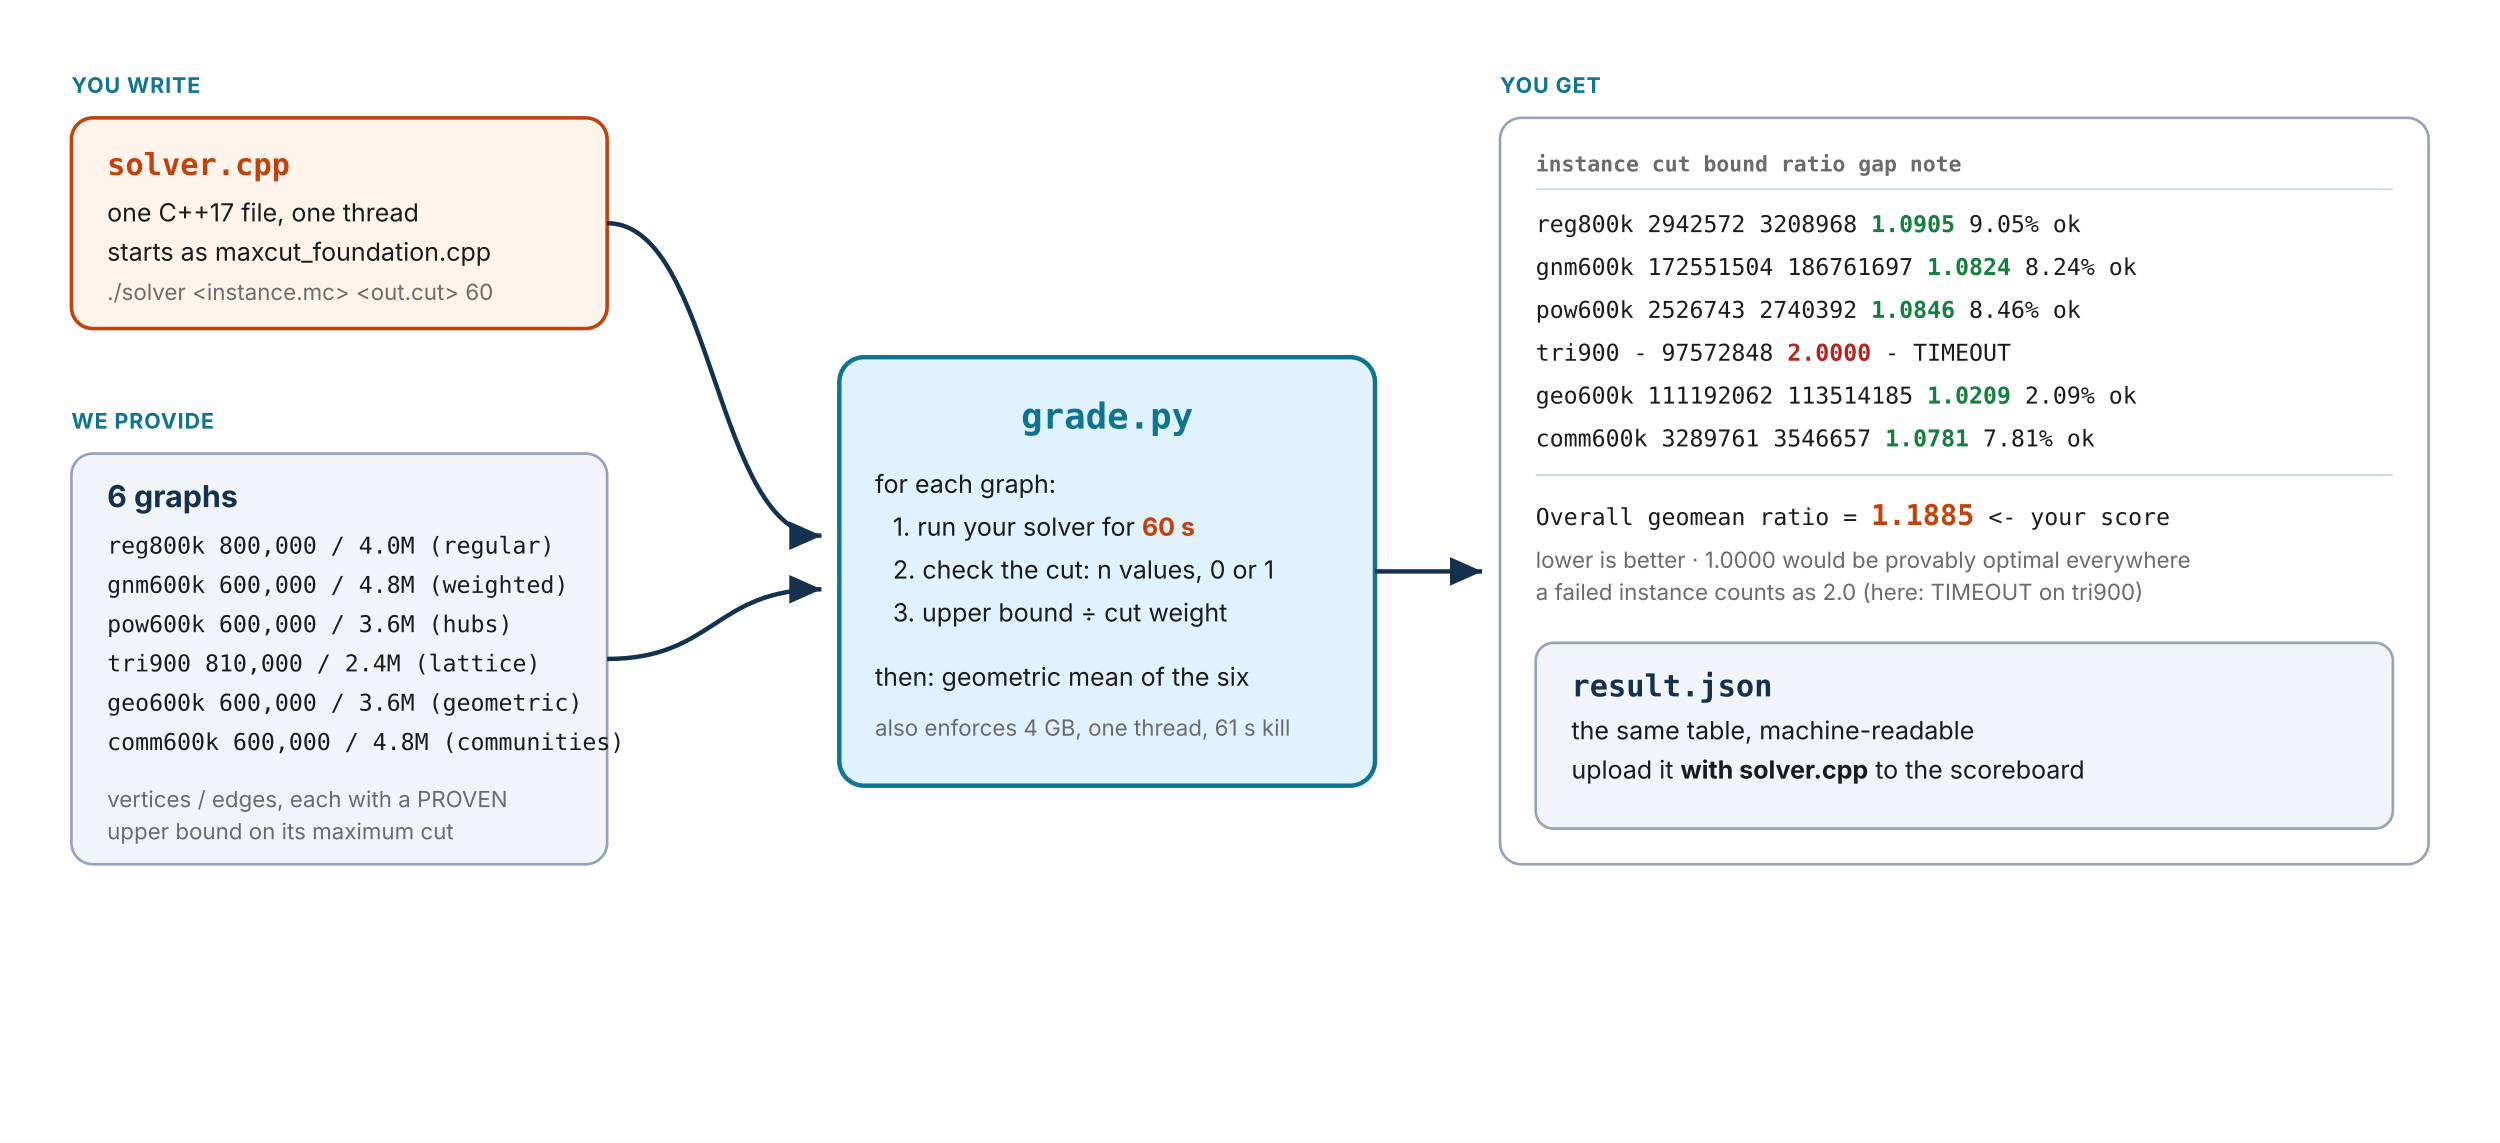
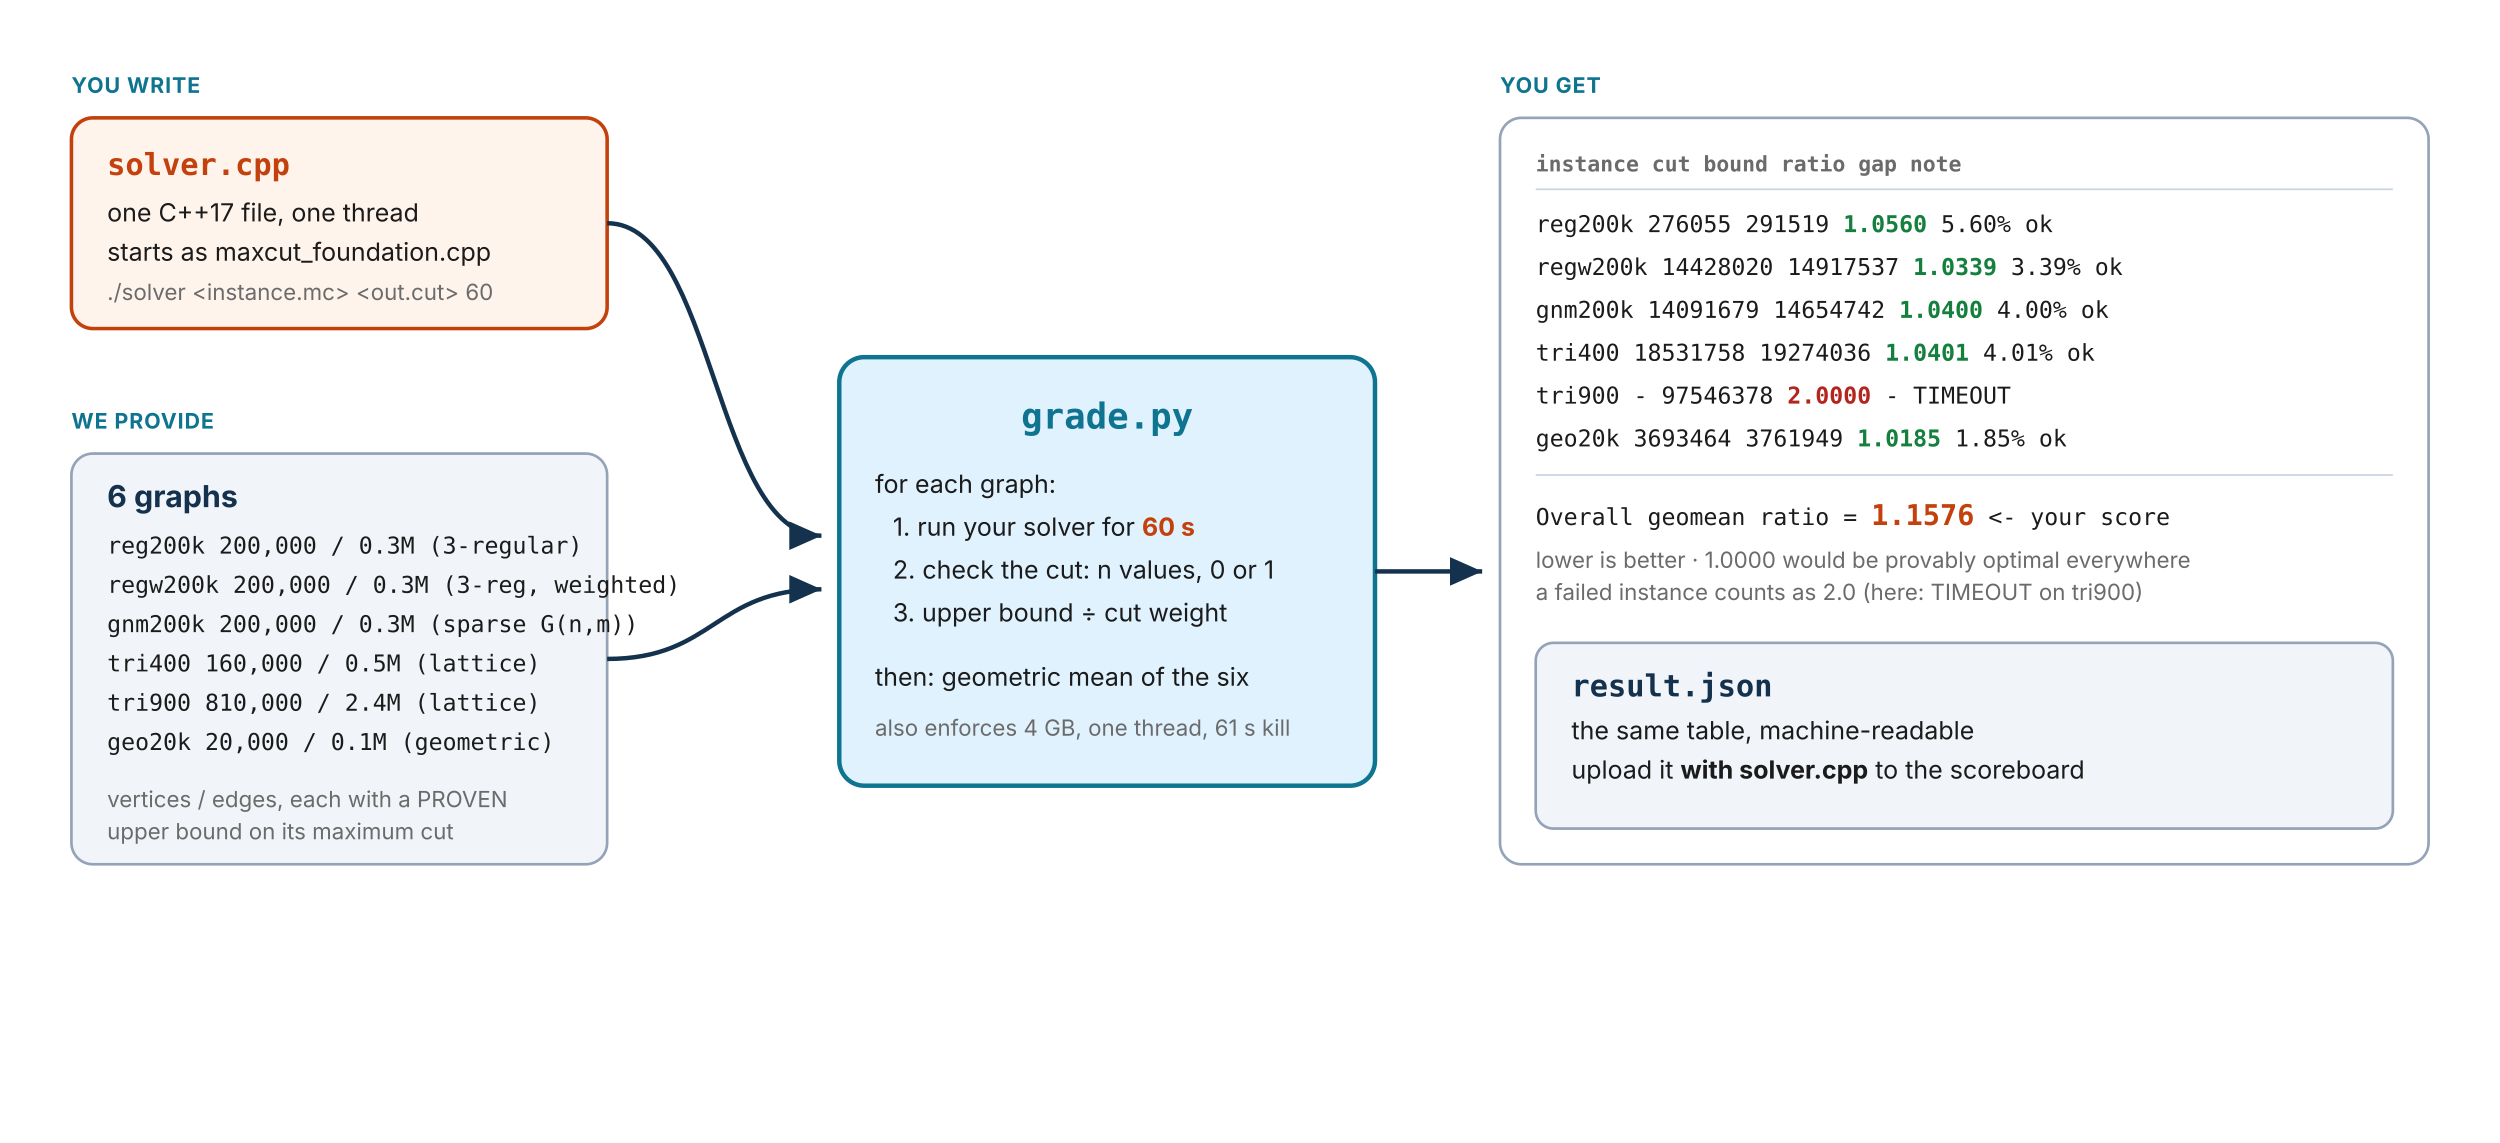
<svg xmlns="http://www.w3.org/2000/svg" viewBox="0 0 1400 640" width="1400" height="640" role="img" aria-labelledby="t d">
  <defs>
    <marker id="ar" viewBox="0 0 10 10" refX="9" refY="5" markerWidth="8" markerHeight="8" orient="auto-start-reverse">
      <path d="M0,1 L9,5 L0,9 z" fill="#14324D" />
    </marker>
  </defs>
  <style>
    .s  { font-family:"Inter","Helvetica Neue",Helvetica,Arial,sans-serif; }
    .m  { font-family:"SF Mono",Menlo,Consolas,"DejaVu Sans Mono",monospace; }
    .h  { font-size:17px; font-weight:700; fill:#14324D; }
    .b  { font-size:14px; fill:#1B1B1B; }
    .sm { font-size:12.5px; fill:#6B6B6B; }
    .lbl{ font-size:12px; font-weight:700; fill:#0E7490; letter-spacing:0.5px; }
    .tt { font-size:13px; fill:#1B1B1B; }
    .th { font-size:12px; font-weight:700; fill:#6B6B6B; }
    .acc{ fill:#C2410C; font-weight:700; }
    .good{ fill:#15803D; font-weight:700; }
    .bad{ fill:#B3261E; font-weight:700; }
  </style>
  <rect width="1400" height="640" fill="#ffffff" />
  <text x="40" y="52" class="s lbl">YOU WRITE</text>
  <rect x="40" y="66" width="300" height="118" rx="12" fill="#FFF4EC" stroke="#C2410C" stroke-width="2" />
  <text x="60" y="98" class="m h" style="fill:#C2410C">solver.cpp</text>
  <text x="60" y="124" class="s b">one C++17 file, one thread</text>
  <text x="60" y="146" class="s b">starts as maxcut_foundation.cpp</text>
  <text x="60" y="168" class="s sm">./solver &lt;instance.mc&gt; &lt;out.cut&gt; 60</text>
  <text x="40" y="240" class="s lbl">WE PROVIDE</text>
  <rect x="40" y="254" width="300" height="230" rx="12" fill="#F1F5F9" stroke="#94A3B8" stroke-width="1.5" />
  <text x="60" y="284" class="s h">6 graphs</text>
-   <text x="60" y="310" class="m tt">reg800k   800,000 / 4.0M  (regular)</text>
-   <text x="60" y="332" class="m tt">gnm600k   600,000 / 4.8M  (weighted)</text>
-   <text x="60" y="354" class="m tt">pow600k   600,000 / 3.6M  (hubs)</text>
-   <text x="60" y="376" class="m tt">tri900    810,000 / 2.4M  (lattice)</text>
-   <text x="60" y="398" class="m tt">geo600k   600,000 / 3.6M  (geometric)</text>
-   <text x="60" y="420" class="m tt">comm600k  600,000 / 4.8M  (communities)</text>
+   <text x="60" y="310" class="m tt">reg200k   200,000 / 0.3M  (3-regular)</text>
+   <text x="60" y="332" class="m tt">regw200k  200,000 / 0.3M  (3-reg, weighted)</text>
+   <text x="60" y="354" class="m tt">gnm200k   200,000 / 0.3M  (sparse G(n,m))</text>
+   <text x="60" y="376" class="m tt">tri400    160,000 / 0.5M  (lattice)</text>
+   <text x="60" y="398" class="m tt">tri900    810,000 / 2.4M  (lattice)</text>
+   <text x="60" y="420" class="m tt">geo20k     20,000 / 0.1M  (geometric)</text>
  <text x="60" y="452" class="s sm">vertices / edges, each with a PROVEN</text>
  <text x="60" y="470" class="s sm">upper bound on its maximum cut</text>
  <path d="M340 125 C 400 125, 400 300, 460 300" fill="none" stroke="#14324D" stroke-width="2.5" marker-end="url(#ar)" />
  <path d="M340 369 C 400 369, 400 330, 460 330" fill="none" stroke="#14324D" stroke-width="2.5" marker-end="url(#ar)" />
  <rect x="470" y="200" width="300" height="240" rx="14" fill="#E0F2FE" stroke="#0E7490" stroke-width="2.5" />
  <text x="620" y="240" text-anchor="middle" class="m h" style="fill:#0E7490;font-size:20px">grade.py</text>
  <text x="490" y="276" class="s b">for each graph:</text>
  <text x="500" y="300" class="s b">1. run your solver for <tspan class="acc">60 s</tspan>
  </text>
  <text x="500" y="324" class="s b">2. check the cut: n values, 0 or 1</text>
  <text x="500" y="348" class="s b">3. upper bound ÷ cut weight</text>
  <text x="490" y="384" class="s b">then: geometric mean of the six</text>
  <text x="490" y="412" class="s sm">also enforces 4 GB, one thread, 61 s kill</text>
  <path d="M770 320 L 830 320" fill="none" stroke="#14324D" stroke-width="2.5" marker-end="url(#ar)" />
  <text x="840" y="52" class="s lbl">YOU GET</text>
  <rect x="840" y="66" width="520" height="418" rx="12" fill="#FFFFFF" stroke="#94A3B8" stroke-width="1.5" />
  <text x="860" y="96" class="m th">instance        cut      bound    ratio     gap  note</text>
  <line x1="860" y1="106" x2="1340" y2="106" stroke="#CBD5E1" />
-   <text x="860" y="130" class="m tt">reg800k      2942572    3208968  <tspan class="good">1.0905</tspan>   9.05%  ok</text>
-   <text x="860" y="154" class="m tt">gnm600k    172551504  186761697  <tspan class="good">1.0824</tspan>   8.24%  ok</text>
-   <text x="860" y="178" class="m tt">pow600k      2526743    2740392  <tspan class="good">1.0846</tspan>   8.46%  ok</text>
-   <text x="860" y="202" class="m tt">tri900             -   97572848  <tspan class="bad">2.0000</tspan>       -  TIMEOUT</text>
-   <text x="860" y="226" class="m tt">geo600k    111192062  113514185  <tspan class="good">1.0209</tspan>   2.09%  ok</text>
-   <text x="860" y="250" class="m tt">comm600k     3289761    3546657  <tspan class="good">1.0781</tspan>   7.81%  ok</text>
+   <text x="860" y="130" class="m tt">reg200k      276055     291519  <tspan class="good">1.0560</tspan>   5.60%  ok</text>
+   <text x="860" y="154" class="m tt">regw200k   14428020   14917537  <tspan class="good">1.0339</tspan>   3.39%  ok</text>
+   <text x="860" y="178" class="m tt">gnm200k    14091679   14654742  <tspan class="good">1.0400</tspan>   4.00%  ok</text>
+   <text x="860" y="202" class="m tt">tri400     18531758   19274036  <tspan class="good">1.0401</tspan>   4.01%  ok</text>
+   <text x="860" y="226" class="m tt">tri900            -   97546378  <tspan class="bad">2.0000</tspan>       -  TIMEOUT</text>
+   <text x="860" y="250" class="m tt">geo20k      3693464    3761949  <tspan class="good">1.0185</tspan>   1.85%  ok</text>
  <line x1="860" y1="266" x2="1340" y2="266" stroke="#CBD5E1" />
-   <text x="860" y="294" class="m tt">Overall geomean ratio = <tspan class="acc" style="font-size:16px">1.1885</tspan>   &lt;- your score</text>
+   <text x="860" y="294" class="m tt">Overall geomean ratio = <tspan class="acc" style="font-size:16px">1.1576</tspan>   &lt;- your score</text>
  <text x="860" y="318" class="s sm">lower is better · 1.0000 would be provably optimal everywhere</text>
  <text x="860" y="336" class="s sm">a failed instance counts as 2.0 (here: TIMEOUT on tri900)</text>
  <rect x="860" y="360" width="480" height="104" rx="10" fill="#F1F5F9" stroke="#94A3B8" stroke-width="1.5" />
  <text x="880" y="390" class="m h" style="fill:#14324D">result.json</text>
  <text x="880" y="414" class="s b">the same table, machine-readable</text>
  <text x="880" y="436" class="s b">upload it <tspan style="font-weight:700">with solver.cpp</tspan> to the scoreboard</text>
</svg>
